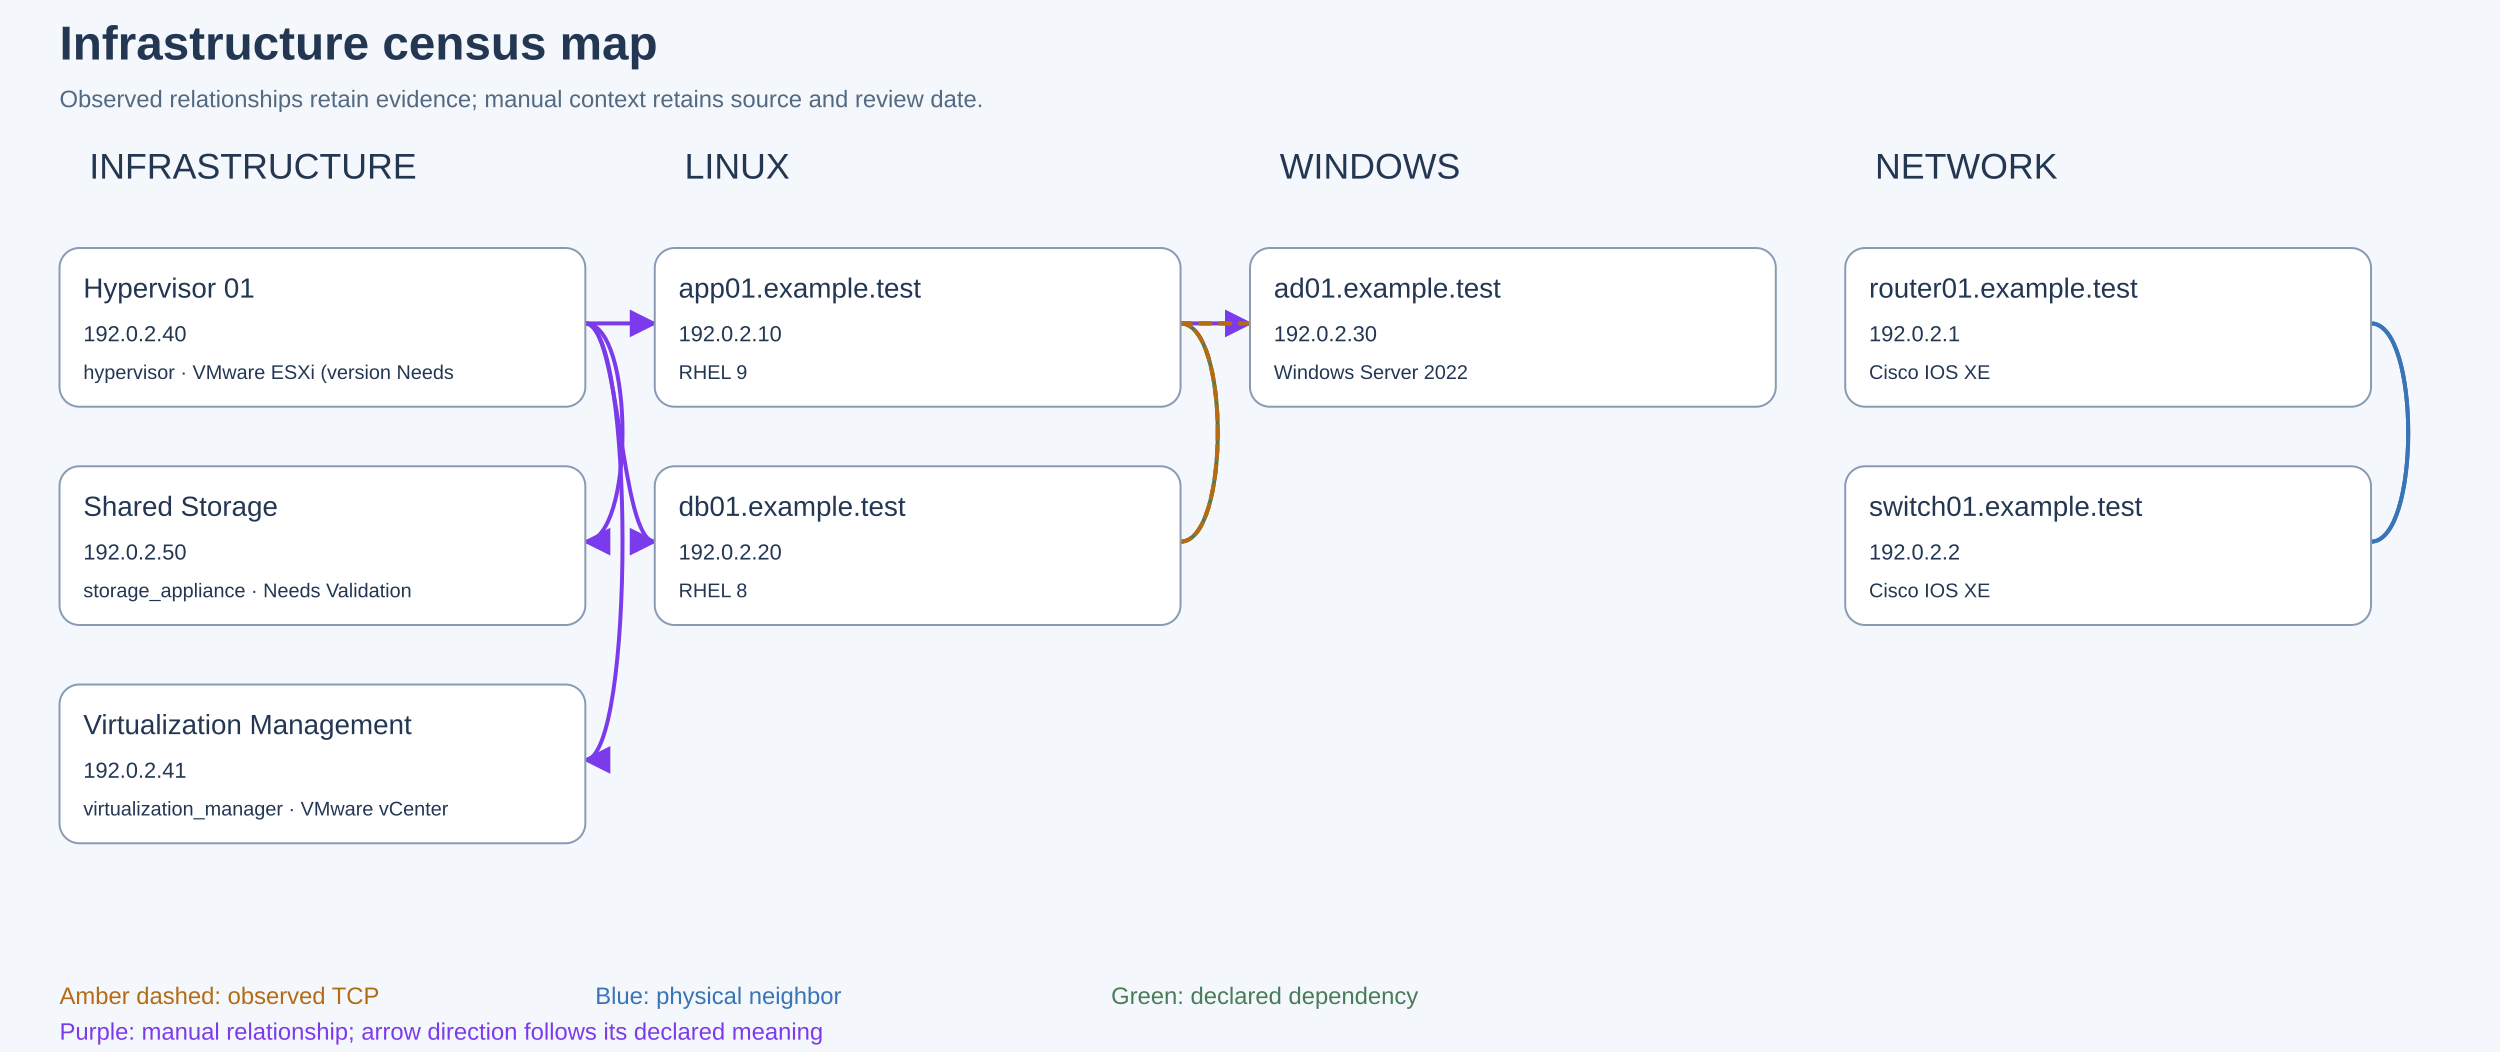
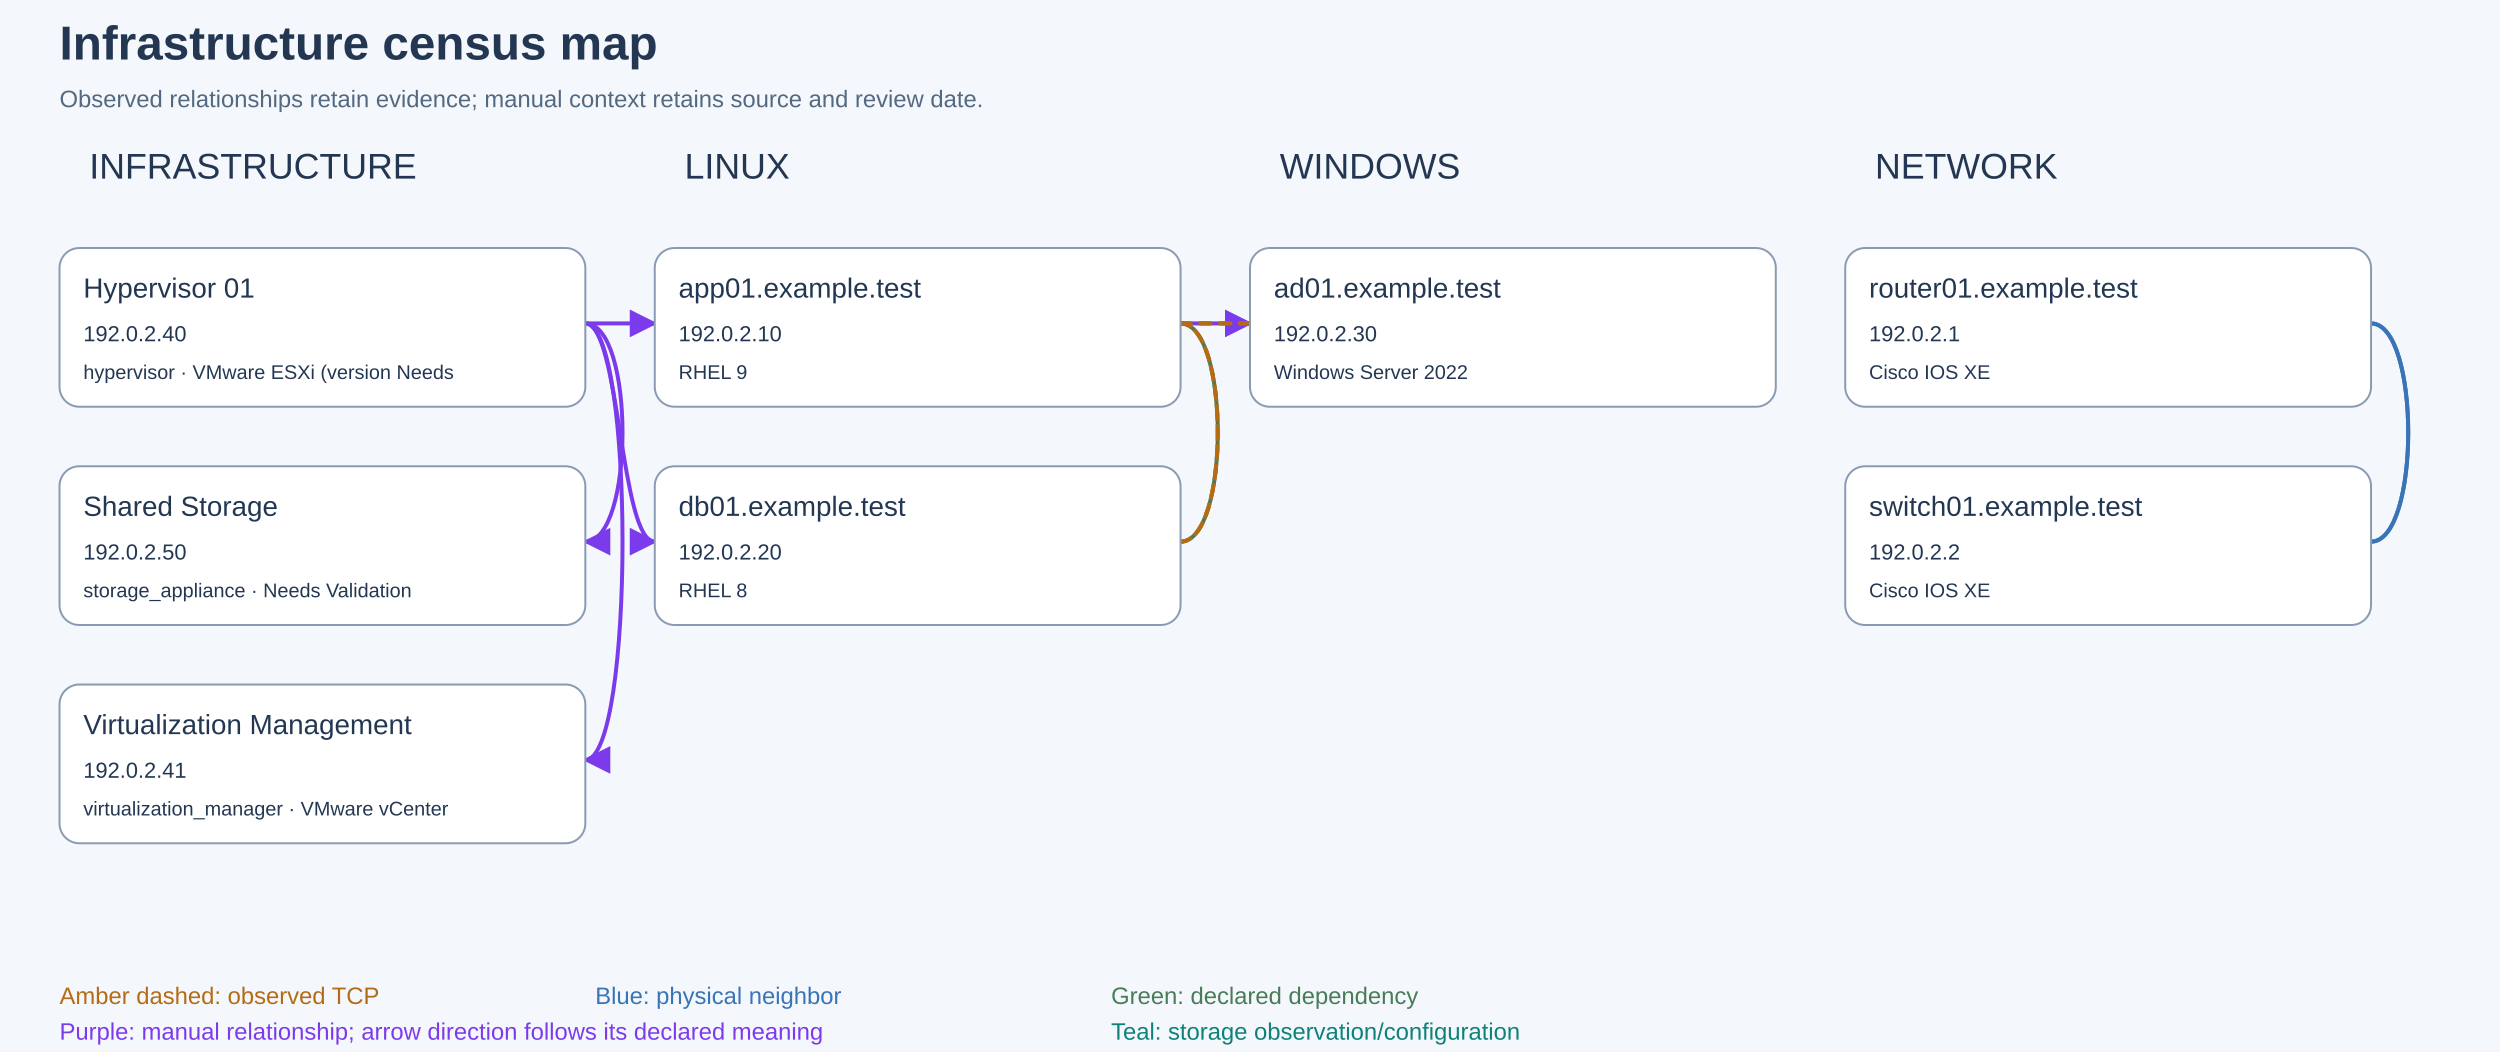
<svg xmlns="http://www.w3.org/2000/svg" viewBox="0 0 1260 530" role="img" aria-label="Infrastructure evidence map">
  <style>text{font-family:Arial,sans-serif} .node{cursor:pointer} .edge{fill:none;stroke-width:2} .edge.selected{stroke-width:5} .dim{opacity:.12}</style>
  <rect width="1260" height="530" fill="#f4f7fb" />
  <text x="30" y="30" font-size="24" font-weight="bold" fill="#233753">Infrastructure census map</text>
  <defs>
    <marker id="manual-arrow" viewBox="0 0 10 10" refX="9" refY="5" markerWidth="7" markerHeight="7" orient="auto-start-reverse">
      <path d="M0 0 L10 5 L0 10 z" fill="#7c3aed" />
+     </marker>
+     <marker id="storage-arrow" viewBox="0 0 10 10" refX="9" refY="5" markerWidth="7" markerHeight="7" orient="auto-start-reverse">
+       <path d="M0 0 L10 5 L0 10 z" fill="#0e817a" />
    </marker>
  </defs>
  <text x="30" y="54" font-size="12" fill="#526981">Observed relationships retain evidence; manual context retains source and review date.</text>
  <text x="45" y="90" font-size="18" fill="#233753">INFRASTRUCTURE</text>
  <text x="345" y="90" font-size="18" fill="#233753">LINUX</text>
  <text x="645" y="90" font-size="18" fill="#233753">WINDOWS</text>
  <text x="945" y="90" font-size="18" fill="#233753">NETWORK</text>
  <path class="edge" data-edge="113db562e090bb99" d="M595,163 C620,163 620,273 595,273" stroke="#487c56" stroke-dasharray="none" />
  <path class="edge" data-edge="1e1cb0df2bd82303" d="M1195,273 C1220,273 1220,163 1195,163" stroke="#3974b7" stroke-dasharray="none" />
  <path class="edge" data-edge="5d56f9f7a050a319" d="M295,163 C320,163 320,383 295,383" stroke="#7c3aed" stroke-dasharray="none" marker-end="url(#manual-arrow)" />
  <path class="edge" data-edge="79912a6fe1beb07f" d="M295,163 C312.5,163 312.5,273 330,273" stroke="#7c3aed" stroke-dasharray="none" marker-end="url(#manual-arrow)" />
  <path class="edge" data-edge="8cd7540889cabd53" d="M595,163 C612.5,163 612.5,163 630,163" stroke="#7c3aed" stroke-dasharray="none" marker-end="url(#manual-arrow)" />
  <path class="edge" data-edge="a5f23224727b235f" d="M630,163 C612.5,163 612.5,163 595,163" stroke="#b46b14" stroke-dasharray="6 4" />
  <path class="edge" data-edge="b7acf6a5e66b3db1" d="M295,163 C320,163 320,273 295,273" stroke="#7c3aed" stroke-dasharray="none" marker-end="url(#manual-arrow)" />
  <path class="edge" data-edge="d4fb161955940751" d="M1195,163 C1220,163 1220,273 1195,273" stroke="#3974b7" stroke-dasharray="none" />
  <path class="edge" data-edge="d8f8363c3cba47f8" d="M595,163 C612.5,163 612.5,163 630,163" stroke="#b46b14" stroke-dasharray="6 4" />
  <path class="edge" data-edge="dc4a5c686cc22922" d="M595,163 C620,163 620,273 595,273" stroke="#b46b14" stroke-dasharray="6 4" />
  <path class="edge" data-edge="deab87a3907754d8" d="M295,163 C312.5,163 312.5,163 330,163" stroke="#7c3aed" stroke-dasharray="none" marker-end="url(#manual-arrow)" />
  <path class="edge" data-edge="fe36e0801d93b676" d="M595,273 C620,273 620,163 595,163" stroke="#b46b14" stroke-dasharray="6 4" />
  <g class="node" data-node="ad01" tabindex="0" role="button" aria-label="ad01.example.test">
    <rect x="630" y="125" width="265" height="80" rx="10" fill="white" stroke="#899bb4" />
    <text x="642" y="150" font-size="14" fill="#233753">ad01.example.test</text>
    <text x="642" y="172" font-size="11" fill="#233753">192.0.2.30</text>
    <text x="642" y="191" font-size="10" fill="#233753">Windows Server 2022</text>
  </g>
  <g class="node" data-node="app01" tabindex="0" role="button" aria-label="app01.example.test">
    <rect x="330" y="125" width="265" height="80" rx="10" fill="white" stroke="#899bb4" />
    <text x="342" y="150" font-size="14" fill="#233753">app01.example.test</text>
    <text x="342" y="172" font-size="11" fill="#233753">192.0.2.10</text>
    <text x="342" y="191" font-size="10" fill="#233753">RHEL 9</text>
  </g>
  <g class="node" data-node="db01" tabindex="0" role="button" aria-label="db01.example.test">
    <rect x="330" y="235" width="265" height="80" rx="10" fill="white" stroke="#899bb4" />
    <text x="342" y="260" font-size="14" fill="#233753">db01.example.test</text>
    <text x="342" y="282" font-size="11" fill="#233753">192.0.2.20</text>
    <text x="342" y="301" font-size="10" fill="#233753">RHEL 8</text>
  </g>
  <g class="node" data-node="hv01" tabindex="0" role="button" aria-label="Hypervisor 01">
    <rect x="30" y="125" width="265" height="80" rx="10" fill="white" stroke="#899bb4" />
    <text x="42" y="150" font-size="14" fill="#233753">Hypervisor 01</text>
    <text x="42" y="172" font-size="11" fill="#233753">192.0.2.40</text>
    <text x="42" y="191" font-size="10" fill="#233753">hypervisor · VMware ESXi (version Needs </text>
  </g>
  <g class="node" data-node="nas01" tabindex="0" role="button" aria-label="Shared Storage">
    <rect x="30" y="235" width="265" height="80" rx="10" fill="white" stroke="#899bb4" />
    <text x="42" y="260" font-size="14" fill="#233753">Shared Storage</text>
    <text x="42" y="282" font-size="11" fill="#233753">192.0.2.50</text>
    <text x="42" y="301" font-size="10" fill="#233753">storage_appliance · Needs Validation</text>
  </g>
  <g class="node" data-node="router01" tabindex="0" role="button" aria-label="router01.example.test">
    <rect x="930" y="125" width="265" height="80" rx="10" fill="white" stroke="#899bb4" />
    <text x="942" y="150" font-size="14" fill="#233753">router01.example.test</text>
    <text x="942" y="172" font-size="11" fill="#233753">192.0.2.1</text>
    <text x="942" y="191" font-size="10" fill="#233753">Cisco IOS XE</text>
  </g>
  <g class="node" data-node="switch01" tabindex="0" role="button" aria-label="switch01.example.test">
    <rect x="930" y="235" width="265" height="80" rx="10" fill="white" stroke="#899bb4" />
    <text x="942" y="260" font-size="14" fill="#233753">switch01.example.test</text>
    <text x="942" y="282" font-size="11" fill="#233753">192.0.2.2</text>
    <text x="942" y="301" font-size="10" fill="#233753">Cisco IOS XE</text>
  </g>
  <g class="node" data-node="vcenter01" tabindex="0" role="button" aria-label="Virtualization Management">
    <rect x="30" y="345" width="265" height="80" rx="10" fill="white" stroke="#899bb4" />
    <text x="42" y="370" font-size="14" fill="#233753">Virtualization Management</text>
    <text x="42" y="392" font-size="11" fill="#233753">192.0.2.41</text>
    <text x="42" y="411" font-size="10" fill="#233753">virtualization_manager · VMware vCenter </text>
  </g>
  <text x="30" y="506" font-size="12" fill="#b46b14">Amber dashed: observed TCP</text>
  <text x="300" y="506" font-size="12" fill="#3974b7">Blue: physical neighbor</text>
  <text x="560" y="506" font-size="12" fill="#487c56">Green: declared dependency</text>
+   <text x="560" y="524" font-size="12" fill="#0e817a">Teal: storage observation/configuration</text>
  <text x="30" y="524" font-size="12" fill="#7c3aed">Purple: manual relationship; arrow direction follows its declared meaning</text>
</svg>
